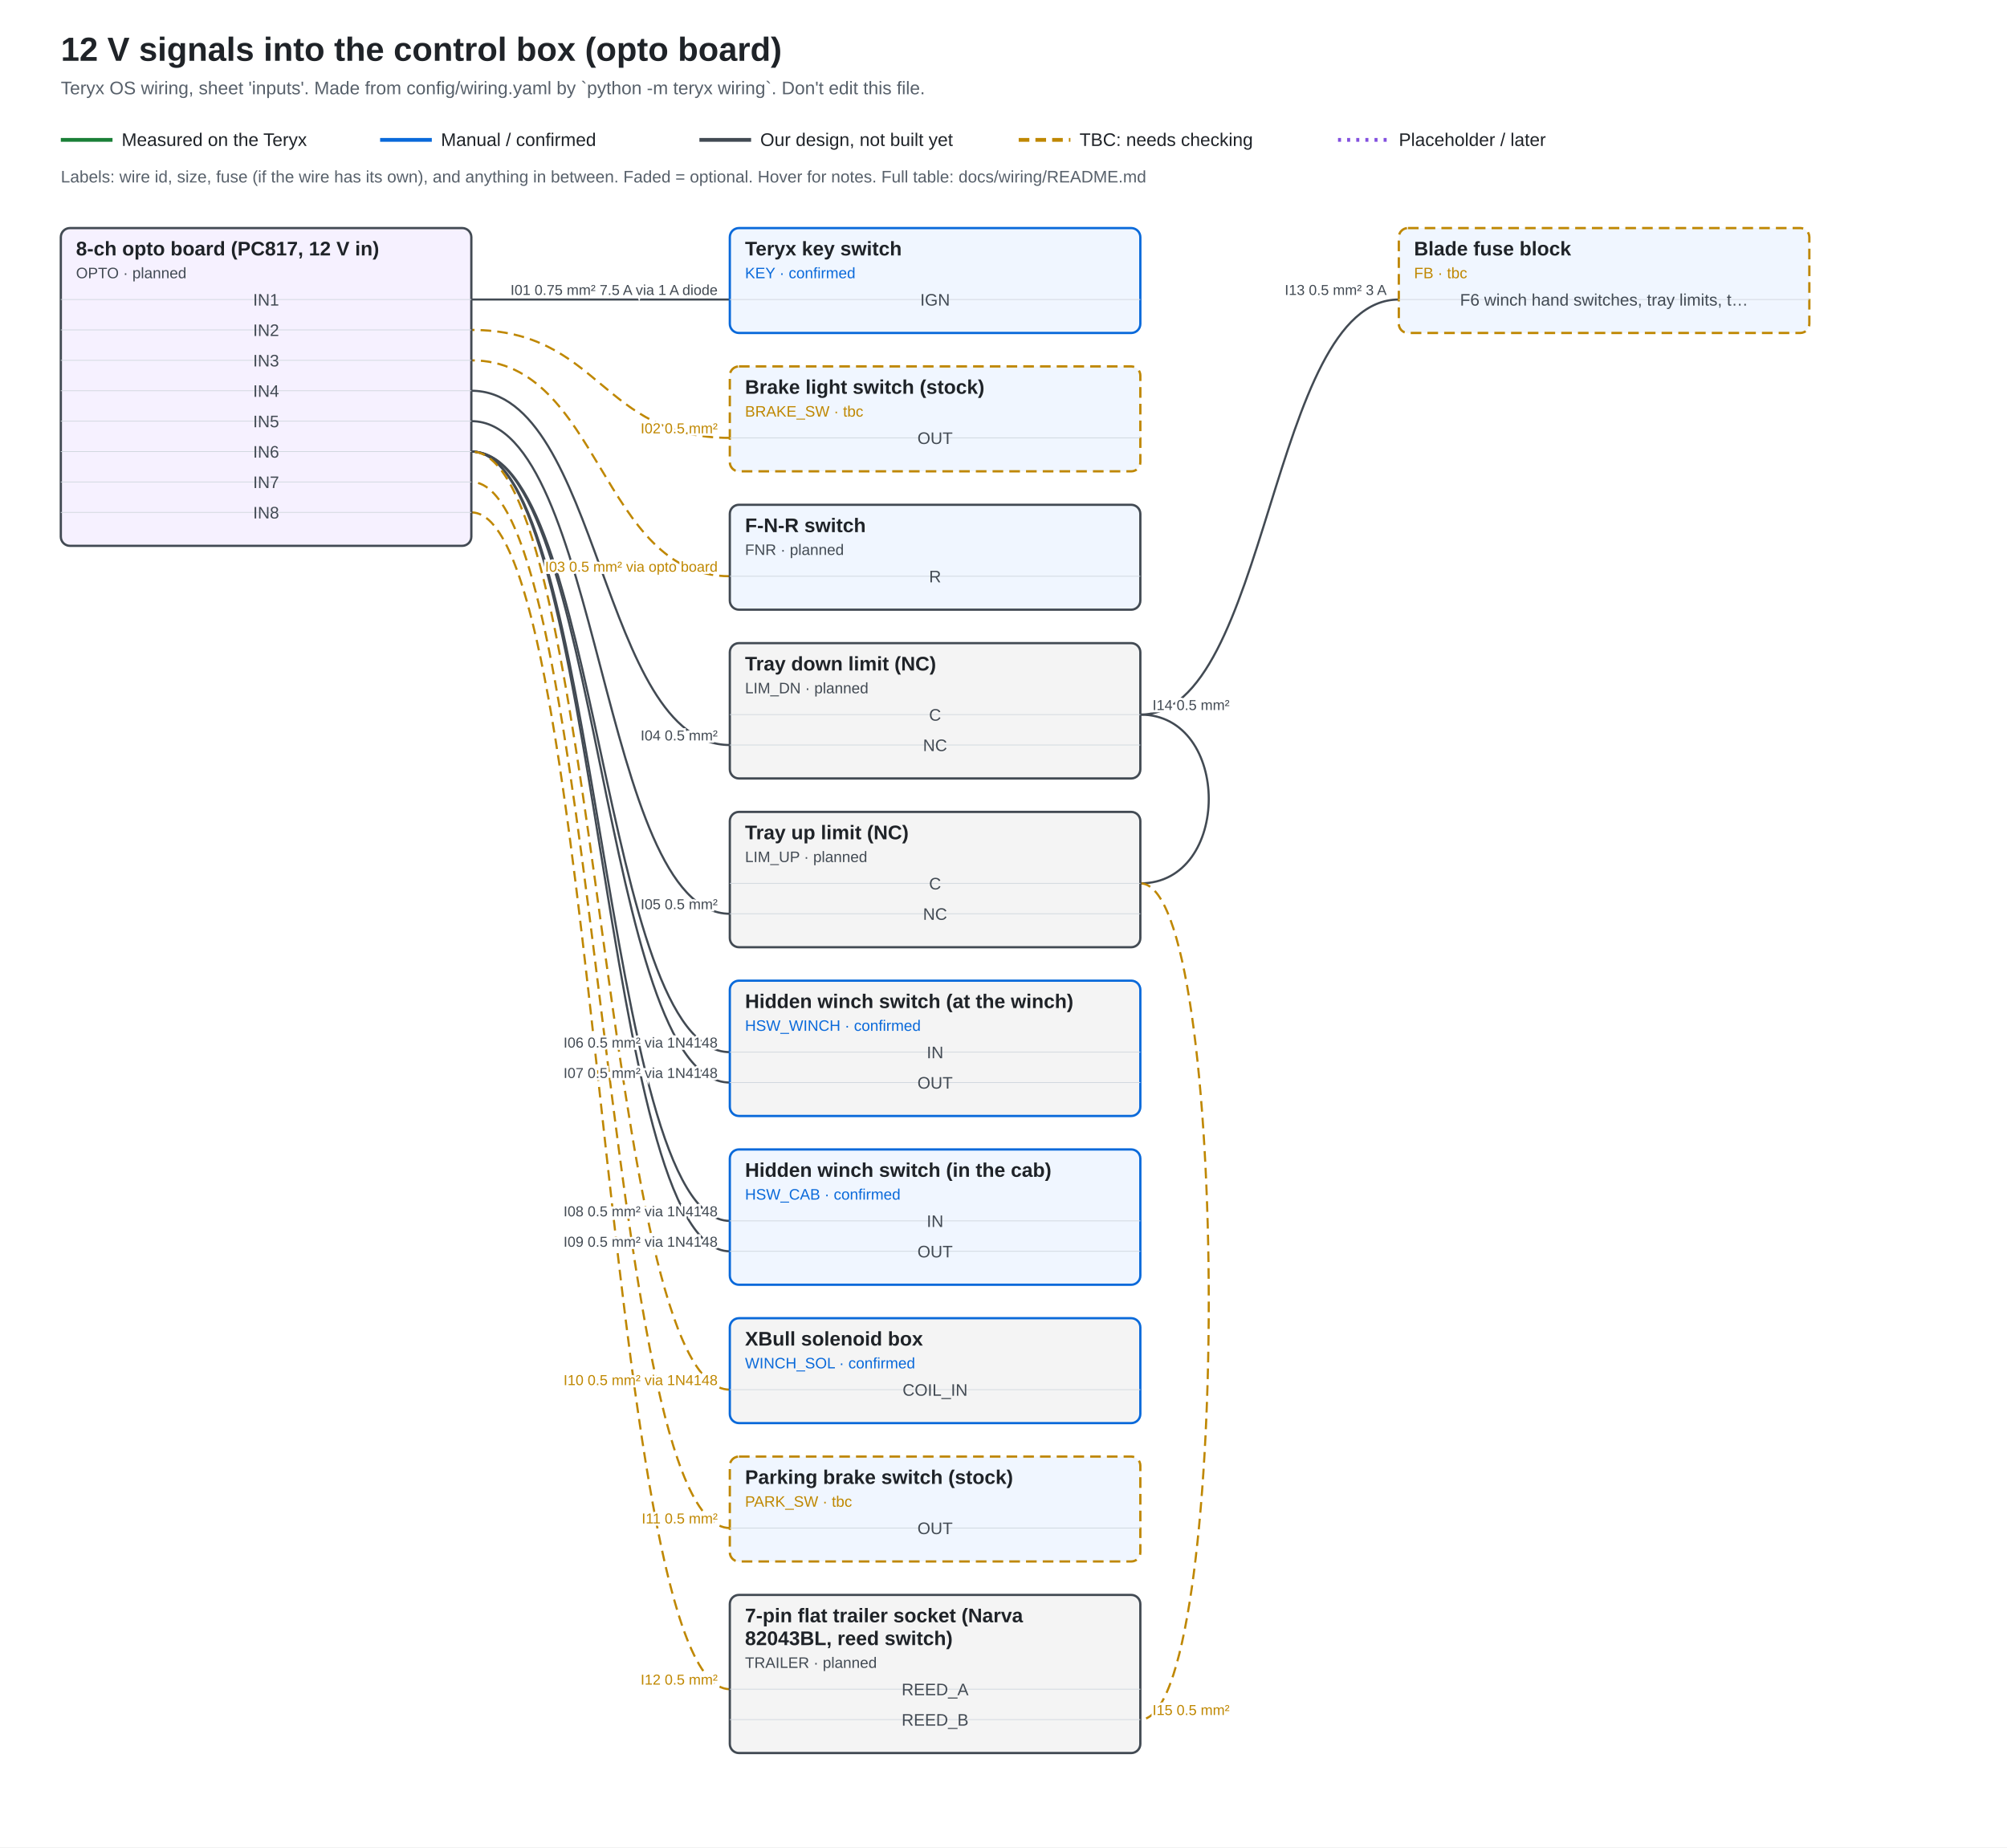
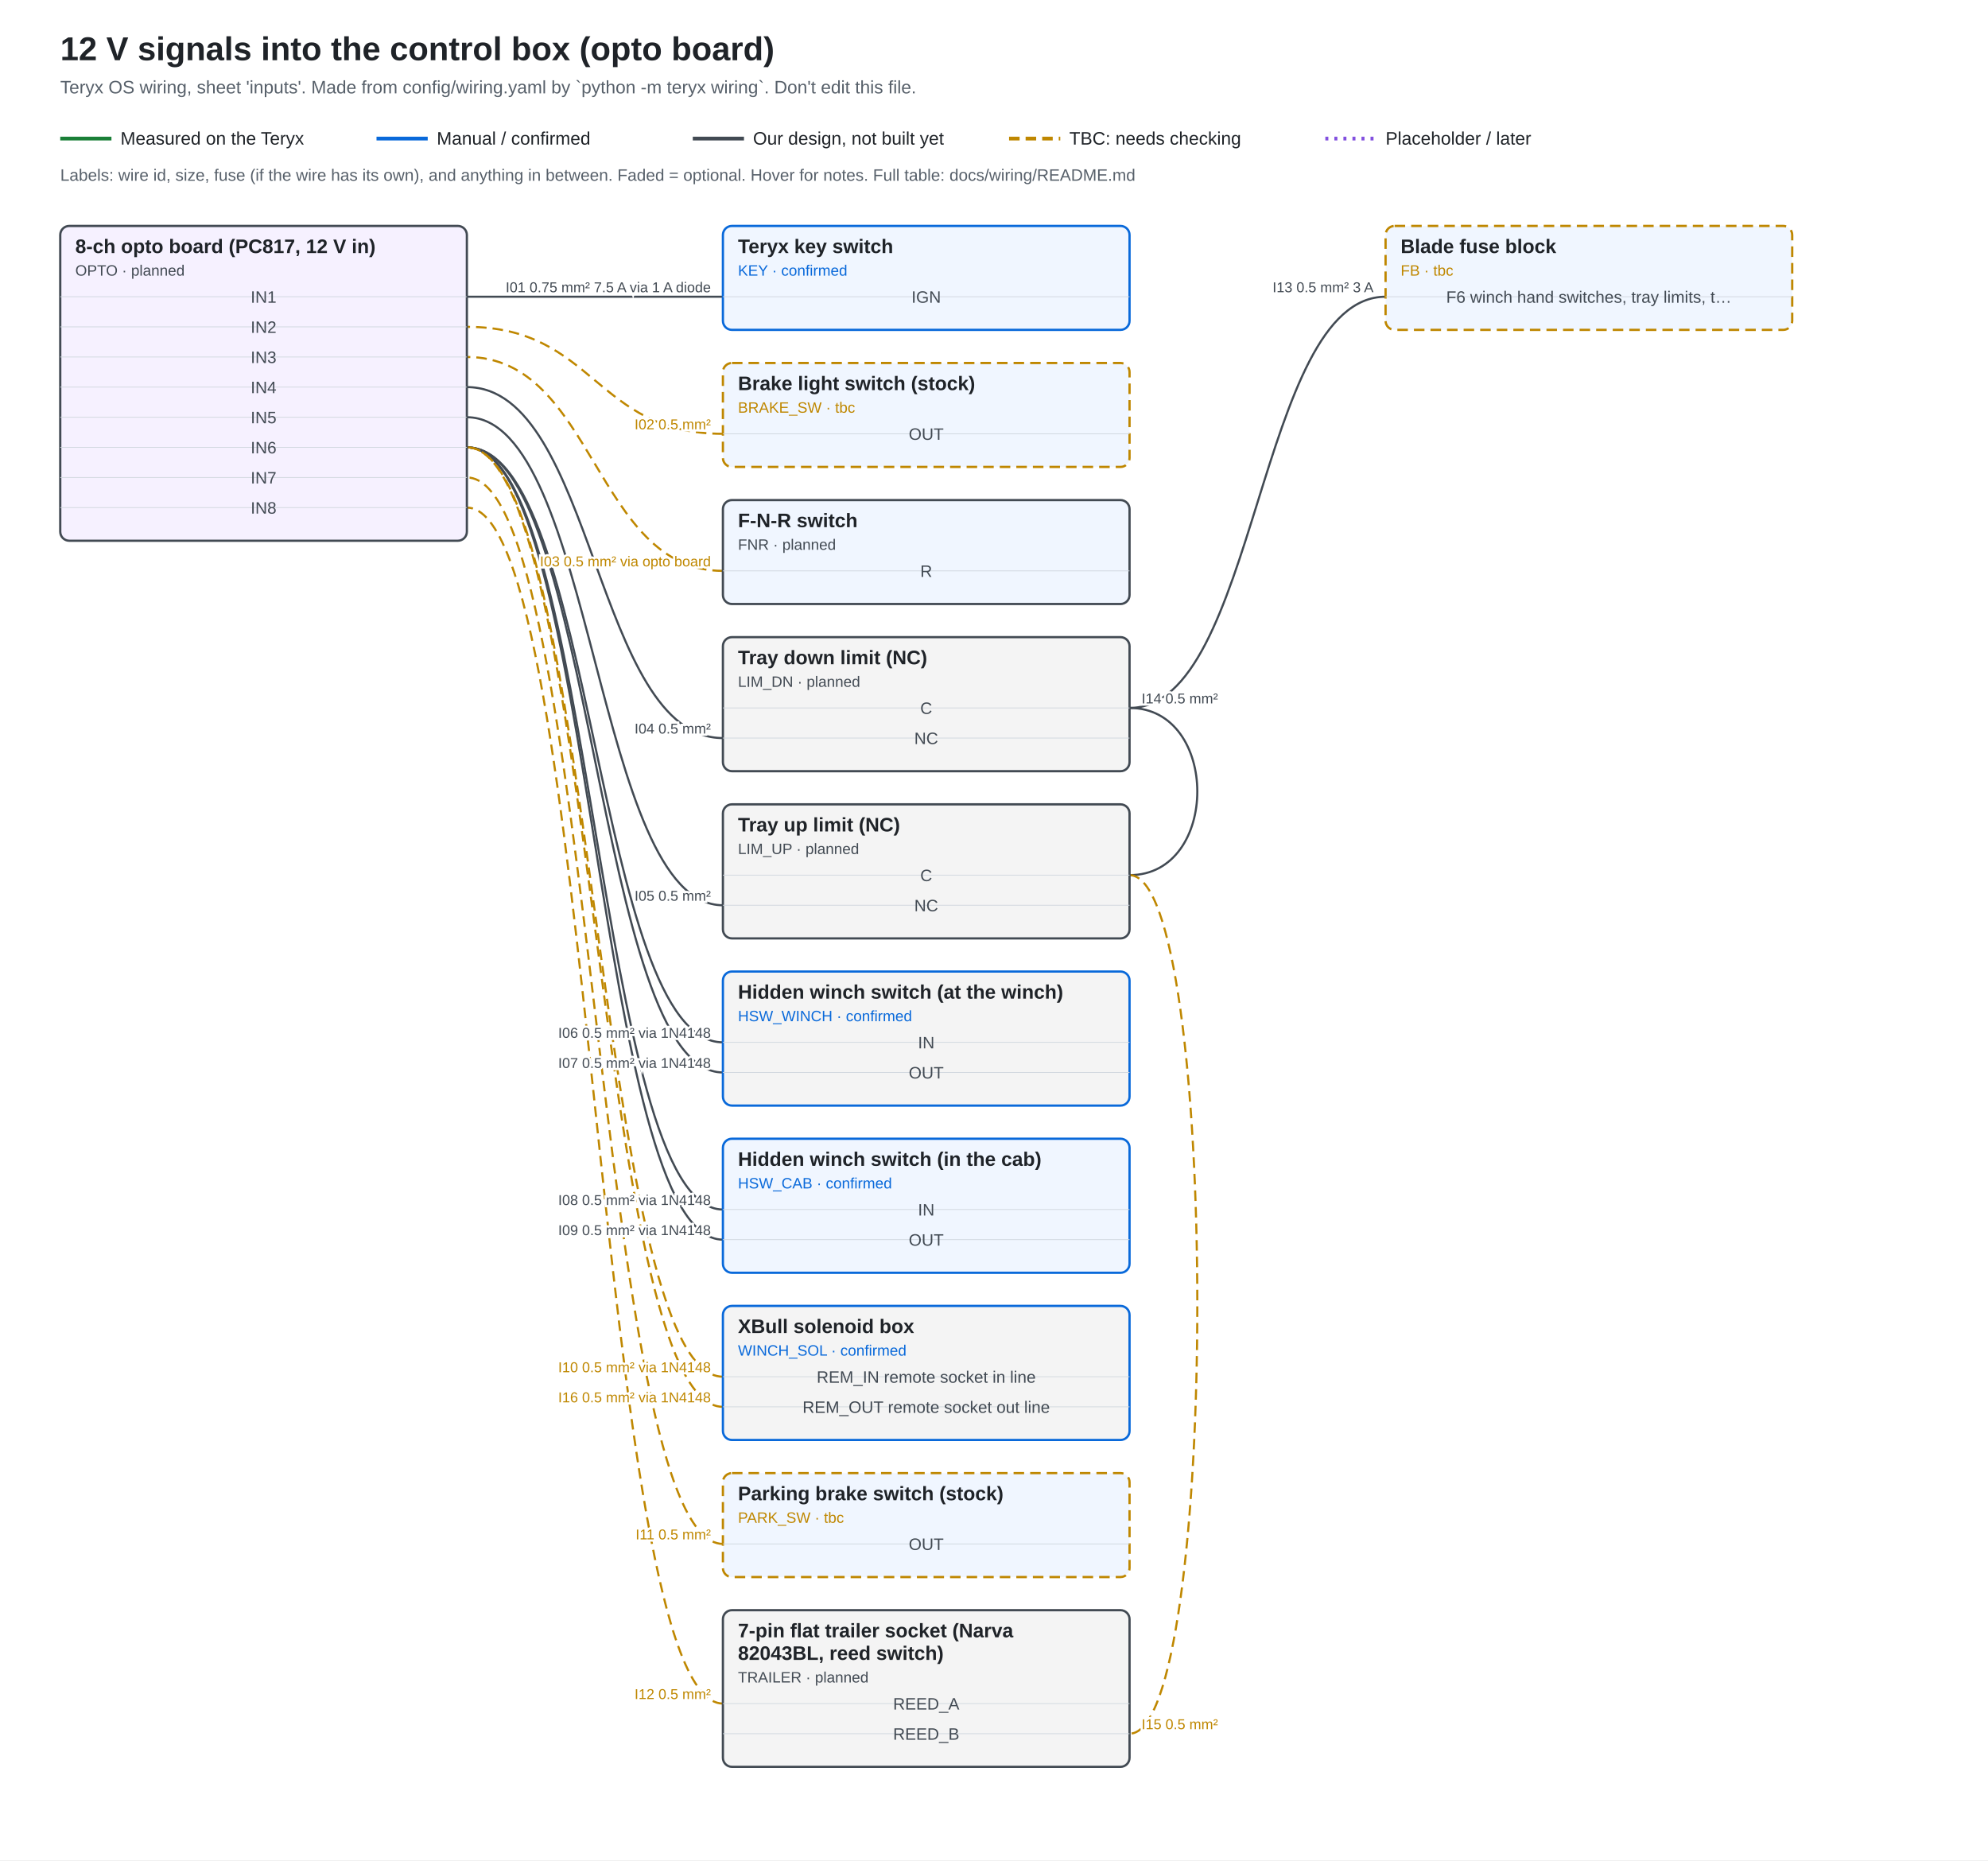
- <svg xmlns="http://www.w3.org/2000/svg" viewBox="0 0 1320 1215" width="1320" height="1215" font-family="Arial, Helvetica, sans-serif" data-sheet="inputs">
-   <rect width="1320" height="1215" fill="#ffffff" />
+ <svg xmlns="http://www.w3.org/2000/svg" viewBox="0 0 1320 1235" width="1320" height="1235" font-family="Arial, Helvetica, sans-serif" data-sheet="inputs">
+   <rect width="1320" height="1235" fill="#ffffff" />
  <text x="40" y="40" font-size="22" text-anchor="start" font-weight="bold" fill="#1f2328">12 V signals into the control box (opto board)</text>
  <text x="40" y="62" font-size="12" text-anchor="start" font-weight="normal" fill="#57606a">Teryx OS wiring, sheet 'inputs'. Made from config/wiring.yaml by `python -m teryx wiring`. Don't edit this file.</text>
  <line x1="40" y1="92" x2="74" y2="92" stroke="#1a7f37" stroke-width="2.5" />
  <text x="80" y="96" font-size="12" text-anchor="start" font-weight="normal" fill="#1f2328">Measured on the Teryx</text>
  <line x1="250" y1="92" x2="284" y2="92" stroke="#0969da" stroke-width="2.5" />
  <text x="290" y="96" font-size="12" text-anchor="start" font-weight="normal" fill="#1f2328">Manual / confirmed</text>
  <line x1="460" y1="92" x2="494" y2="92" stroke="#424a53" stroke-width="2.5" />
  <text x="500" y="96" font-size="12" text-anchor="start" font-weight="normal" fill="#1f2328">Our design, not built yet</text>
  <line x1="670" y1="92" x2="704" y2="92" stroke="#bf8700" stroke-width="2.5" stroke-dasharray="7 4" />
  <text x="710" y="96" font-size="12" text-anchor="start" font-weight="normal" fill="#1f2328">TBC: needs checking</text>
  <line x1="880" y1="92" x2="914" y2="92" stroke="#8250df" stroke-width="2.5" stroke-dasharray="2 4" />
  <text x="920" y="96" font-size="12" text-anchor="start" font-weight="normal" fill="#1f2328">Placeholder / later</text>
  <text x="40" y="120" font-size="11" text-anchor="start" font-weight="normal" fill="#57606a">Labels: wire id, size, fuse (if the wire has its own), and anything in between. Faded = optional. Hover for notes. Full table: docs/wiring/README.md</text>
  <g data-wire="I01" data-from="KEY.IGN" data-to="OPTO.IN1" data-status="planned">
    <path d="M480,197 C395,197 395,197 310,197" fill="none" stroke="#424a53" stroke-width="1.4" />
  </g>
  <g data-wire="I02" data-from="BRAKE_SW.OUT" data-to="OPTO.IN2" data-status="tbc">
    <path d="M480,288 C395,288 395,217 310,217" fill="none" stroke="#bf8700" stroke-width="1.4" stroke-dasharray="7 4" />
  </g>
  <g data-wire="I03" data-from="FNR.R" data-to="OPTO.IN3" data-status="tbc">
    <path d="M480,379 C395,379 395,237 310,237" fill="none" stroke="#bf8700" stroke-width="1.4" stroke-dasharray="7 4" />
  </g>
  <g data-wire="I04" data-from="LIM_DN.NC" data-to="OPTO.IN4" data-status="planned">
    <path d="M480,490 C395,490 395,257 310,257" fill="none" stroke="#424a53" stroke-width="1.4" />
  </g>
  <g data-wire="I05" data-from="LIM_UP.NC" data-to="OPTO.IN5" data-status="planned">
    <path d="M480,601 C395,601 395,277 310,277" fill="none" stroke="#424a53" stroke-width="1.4" />
  </g>
  <g data-wire="I06" data-from="HSW_WINCH.IN" data-to="OPTO.IN6" data-status="planned">
    <path d="M480,692 C395,692 395,297 310,297" fill="none" stroke="#424a53" stroke-width="1.4" />
  </g>
  <g data-wire="I07" data-from="HSW_WINCH.OUT" data-to="OPTO.IN6" data-status="planned">
    <path d="M480,712 C395,712 395,297 310,297" fill="none" stroke="#424a53" stroke-width="1.4" />
  </g>
  <g data-wire="I08" data-from="HSW_CAB.IN" data-to="OPTO.IN6" data-status="planned">
    <path d="M480,803 C395,803 395,297 310,297" fill="none" stroke="#424a53" stroke-width="1.4" />
  </g>
  <g data-wire="I09" data-from="HSW_CAB.OUT" data-to="OPTO.IN6" data-status="planned">
    <path d="M480,823 C395,823 395,297 310,297" fill="none" stroke="#424a53" stroke-width="1.4" />
  </g>
-   <g data-wire="I10" data-from="WINCH_SOL.COIL_IN" data-to="OPTO.IN6" data-status="tbc">
+   <g data-wire="I10" data-from="WINCH_SOL.REM_IN" data-to="OPTO.IN6" data-status="tbc">
    <path d="M480,914 C395,914 395,297 310,297" fill="none" stroke="#bf8700" stroke-width="1.4" stroke-dasharray="7 4" />
  </g>
+   <g data-wire="I16" data-from="WINCH_SOL.REM_OUT" data-to="OPTO.IN6" data-status="tbc">
+     <path d="M480,934 C395,934 395,297 310,297" fill="none" stroke="#bf8700" stroke-width="1.4" stroke-dasharray="7 4" />
+   </g>
  <g data-wire="I11" data-from="PARK_SW.OUT" data-to="OPTO.IN7" data-status="tbc">
-     <path d="M480,1005 C395,1005 395,317 310,317" fill="none" stroke="#bf8700" stroke-width="1.4" stroke-dasharray="7 4" />
+     <path d="M480,1025 C395,1025 395,317 310,317" fill="none" stroke="#bf8700" stroke-width="1.4" stroke-dasharray="7 4" />
  </g>
  <g data-wire="I12" data-from="TRAILER.REED_A" data-to="OPTO.IN8" data-status="tbc">
-     <path d="M480,1111 C395,1111 395,337 310,337" fill="none" stroke="#bf8700" stroke-width="1.4" stroke-dasharray="7 4" />
+     <path d="M480,1131 C395,1131 395,337 310,337" fill="none" stroke="#bf8700" stroke-width="1.4" stroke-dasharray="7 4" />
  </g>
  <g data-wire="I13" data-from="FB.F6" data-to="LIM_DN.C" data-status="planned">
    <path d="M920,197 C835,197 835,470 750,470" fill="none" stroke="#424a53" stroke-width="1.4" />
  </g>
  <g data-wire="I14" data-from="LIM_DN.C" data-to="LIM_UP.C" data-status="planned">
    <path d="M750,470 C810,470 810,581 750,581" fill="none" stroke="#424a53" stroke-width="1.4" />
  </g>
  <g data-wire="I15" data-from="LIM_UP.C" data-to="TRAILER.REED_B" data-status="tbc">
-     <path d="M750,581 C810,581 810,1131 750,1131" fill="none" stroke="#bf8700" stroke-width="1.4" stroke-dasharray="7 4" />
+     <path d="M750,581 C810,581 810,1151 750,1151" fill="none" stroke="#bf8700" stroke-width="1.4" stroke-dasharray="7 4" />
  </g>
  <g data-device="OPTO" data-status="planned">
    <rect x="40" y="150" width="270" height="209" rx="6" fill="#f6f1ff" stroke="#424a53" stroke-width="1.5" />
    <text x="50" y="168" font-size="13" text-anchor="start" font-weight="bold" fill="#1f2328">8-ch opto board (PC817, 12 V in)</text>
    <text x="50" y="183" font-size="10" text-anchor="start" font-weight="normal" fill="#424a53">OPTO · planned</text>
    <line x1="40" y1="197" x2="310" y2="197" stroke="#d0d7de" stroke-width="0.5" />
    <text x="175" y="201" font-size="11" text-anchor="middle" font-weight="normal" fill="#424a53">IN1</text>
    <line x1="40" y1="217" x2="310" y2="217" stroke="#d0d7de" stroke-width="0.5" />
    <text x="175" y="221" font-size="11" text-anchor="middle" font-weight="normal" fill="#424a53">IN2</text>
    <line x1="40" y1="237" x2="310" y2="237" stroke="#d0d7de" stroke-width="0.5" />
    <text x="175" y="241" font-size="11" text-anchor="middle" font-weight="normal" fill="#424a53">IN3</text>
    <line x1="40" y1="257" x2="310" y2="257" stroke="#d0d7de" stroke-width="0.5" />
    <text x="175" y="261" font-size="11" text-anchor="middle" font-weight="normal" fill="#424a53">IN4</text>
    <line x1="40" y1="277" x2="310" y2="277" stroke="#d0d7de" stroke-width="0.5" />
    <text x="175" y="281" font-size="11" text-anchor="middle" font-weight="normal" fill="#424a53">IN5</text>
    <line x1="40" y1="297" x2="310" y2="297" stroke="#d0d7de" stroke-width="0.5" />
    <text x="175" y="301" font-size="11" text-anchor="middle" font-weight="normal" fill="#424a53">IN6</text>
    <line x1="40" y1="317" x2="310" y2="317" stroke="#d0d7de" stroke-width="0.5" />
    <text x="175" y="321" font-size="11" text-anchor="middle" font-weight="normal" fill="#424a53">IN7</text>
    <line x1="40" y1="337" x2="310" y2="337" stroke="#d0d7de" stroke-width="0.5" />
    <text x="175" y="341" font-size="11" text-anchor="middle" font-weight="normal" fill="#424a53">IN8</text>
  </g>
  <g data-device="KEY" data-status="confirmed">
    <rect x="480" y="150" width="270" height="69" rx="6" fill="#f0f6ff" stroke="#0969da" stroke-width="1.5" />
    <text x="490" y="168" font-size="13" text-anchor="start" font-weight="bold" fill="#1f2328">Teryx key switch</text>
    <text x="490" y="183" font-size="10" text-anchor="start" font-weight="normal" fill="#0969da">KEY · confirmed</text>
    <line x1="480" y1="197" x2="750" y2="197" stroke="#d0d7de" stroke-width="0.5" />
    <text x="615" y="201" font-size="11" text-anchor="middle" font-weight="normal" fill="#424a53">IGN</text>
  </g>
  <g data-device="BRAKE_SW" data-status="tbc">
    <rect x="480" y="241" width="270" height="69" rx="6" fill="#f0f6ff" stroke="#bf8700" stroke-width="1.5" stroke-dasharray="7 4" />
    <text x="490" y="259" font-size="13" text-anchor="start" font-weight="bold" fill="#1f2328">Brake light switch (stock)</text>
    <text x="490" y="274" font-size="10" text-anchor="start" font-weight="normal" fill="#bf8700">BRAKE_SW · tbc</text>
    <line x1="480" y1="288" x2="750" y2="288" stroke="#d0d7de" stroke-width="0.5" />
    <text x="615" y="292" font-size="11" text-anchor="middle" font-weight="normal" fill="#424a53">OUT</text>
  </g>
  <g data-device="FNR" data-status="planned">
    <rect x="480" y="332" width="270" height="69" rx="6" fill="#f0f6ff" stroke="#424a53" stroke-width="1.5" />
    <text x="490" y="350" font-size="13" text-anchor="start" font-weight="bold" fill="#1f2328">F-N-R switch</text>
    <text x="490" y="365" font-size="10" text-anchor="start" font-weight="normal" fill="#424a53">FNR · planned</text>
    <line x1="480" y1="379" x2="750" y2="379" stroke="#d0d7de" stroke-width="0.5" />
    <text x="615" y="383" font-size="11" text-anchor="middle" font-weight="normal" fill="#424a53">R</text>
  </g>
  <g data-device="LIM_DN" data-status="planned">
    <rect x="480" y="423" width="270" height="89" rx="6" fill="#f4f4f4" stroke="#424a53" stroke-width="1.5" />
    <text x="490" y="441" font-size="13" text-anchor="start" font-weight="bold" fill="#1f2328">Tray down limit (NC)</text>
    <text x="490" y="456" font-size="10" text-anchor="start" font-weight="normal" fill="#424a53">LIM_DN · planned</text>
    <line x1="480" y1="470" x2="750" y2="470" stroke="#d0d7de" stroke-width="0.5" />
    <text x="615" y="474" font-size="11" text-anchor="middle" font-weight="normal" fill="#424a53">C</text>
    <line x1="480" y1="490" x2="750" y2="490" stroke="#d0d7de" stroke-width="0.5" />
    <text x="615" y="494" font-size="11" text-anchor="middle" font-weight="normal" fill="#424a53">NC</text>
  </g>
  <g data-device="LIM_UP" data-status="planned">
    <rect x="480" y="534" width="270" height="89" rx="6" fill="#f4f4f4" stroke="#424a53" stroke-width="1.5" />
    <text x="490" y="552" font-size="13" text-anchor="start" font-weight="bold" fill="#1f2328">Tray up limit (NC)</text>
    <text x="490" y="567" font-size="10" text-anchor="start" font-weight="normal" fill="#424a53">LIM_UP · planned</text>
    <line x1="480" y1="581" x2="750" y2="581" stroke="#d0d7de" stroke-width="0.5" />
    <text x="615" y="585" font-size="11" text-anchor="middle" font-weight="normal" fill="#424a53">C</text>
    <line x1="480" y1="601" x2="750" y2="601" stroke="#d0d7de" stroke-width="0.5" />
    <text x="615" y="605" font-size="11" text-anchor="middle" font-weight="normal" fill="#424a53">NC</text>
  </g>
  <g data-device="HSW_WINCH" data-status="confirmed">
    <rect x="480" y="645" width="270" height="89" rx="6" fill="#f4f4f4" stroke="#0969da" stroke-width="1.5" />
    <text x="490" y="663" font-size="13" text-anchor="start" font-weight="bold" fill="#1f2328">Hidden winch switch (at the winch)</text>
    <text x="490" y="678" font-size="10" text-anchor="start" font-weight="normal" fill="#0969da">HSW_WINCH · confirmed</text>
    <line x1="480" y1="692" x2="750" y2="692" stroke="#d0d7de" stroke-width="0.5" />
    <text x="615" y="696" font-size="11" text-anchor="middle" font-weight="normal" fill="#424a53">IN</text>
    <line x1="480" y1="712" x2="750" y2="712" stroke="#d0d7de" stroke-width="0.5" />
    <text x="615" y="716" font-size="11" text-anchor="middle" font-weight="normal" fill="#424a53">OUT</text>
  </g>
  <g data-device="HSW_CAB" data-status="confirmed">
    <rect x="480" y="756" width="270" height="89" rx="6" fill="#f0f6ff" stroke="#0969da" stroke-width="1.5" />
    <text x="490" y="774" font-size="13" text-anchor="start" font-weight="bold" fill="#1f2328">Hidden winch switch (in the cab)</text>
    <text x="490" y="789" font-size="10" text-anchor="start" font-weight="normal" fill="#0969da">HSW_CAB · confirmed</text>
    <line x1="480" y1="803" x2="750" y2="803" stroke="#d0d7de" stroke-width="0.5" />
    <text x="615" y="807" font-size="11" text-anchor="middle" font-weight="normal" fill="#424a53">IN</text>
    <line x1="480" y1="823" x2="750" y2="823" stroke="#d0d7de" stroke-width="0.5" />
    <text x="615" y="827" font-size="11" text-anchor="middle" font-weight="normal" fill="#424a53">OUT</text>
  </g>
  <g data-device="WINCH_SOL" data-status="confirmed">
-     <rect x="480" y="867" width="270" height="69" rx="6" fill="#f4f4f4" stroke="#0969da" stroke-width="1.5" />
+     <rect x="480" y="867" width="270" height="89" rx="6" fill="#f4f4f4" stroke="#0969da" stroke-width="1.5" />
    <text x="490" y="885" font-size="13" text-anchor="start" font-weight="bold" fill="#1f2328">XBull solenoid box</text>
    <text x="490" y="900" font-size="10" text-anchor="start" font-weight="normal" fill="#0969da">WINCH_SOL · confirmed</text>
    <line x1="480" y1="914" x2="750" y2="914" stroke="#d0d7de" stroke-width="0.5" />
-     <text x="615" y="918" font-size="11" text-anchor="middle" font-weight="normal" fill="#424a53">COIL_IN</text>
+     <text x="615" y="918" font-size="11" text-anchor="middle" font-weight="normal" fill="#424a53">REM_IN  remote socket in line</text>
+     <line x1="480" y1="934" x2="750" y2="934" stroke="#d0d7de" stroke-width="0.5" />
+     <text x="615" y="938" font-size="11" text-anchor="middle" font-weight="normal" fill="#424a53">REM_OUT  remote socket out line</text>
  </g>
  <g data-device="PARK_SW" data-status="tbc">
-     <rect x="480" y="958" width="270" height="69" rx="6" fill="#f0f6ff" stroke="#bf8700" stroke-width="1.5" stroke-dasharray="7 4" />
-     <text x="490" y="976" font-size="13" text-anchor="start" font-weight="bold" fill="#1f2328">Parking brake switch (stock)</text>
-     <text x="490" y="991" font-size="10" text-anchor="start" font-weight="normal" fill="#bf8700">PARK_SW · tbc</text>
-     <line x1="480" y1="1005" x2="750" y2="1005" stroke="#d0d7de" stroke-width="0.5" />
-     <text x="615" y="1009" font-size="11" text-anchor="middle" font-weight="normal" fill="#424a53">OUT</text>
+     <rect x="480" y="978" width="270" height="69" rx="6" fill="#f0f6ff" stroke="#bf8700" stroke-width="1.5" stroke-dasharray="7 4" />
+     <text x="490" y="996" font-size="13" text-anchor="start" font-weight="bold" fill="#1f2328">Parking brake switch (stock)</text>
+     <text x="490" y="1011" font-size="10" text-anchor="start" font-weight="normal" fill="#bf8700">PARK_SW · tbc</text>
+     <line x1="480" y1="1025" x2="750" y2="1025" stroke="#d0d7de" stroke-width="0.5" />
+     <text x="615" y="1029" font-size="11" text-anchor="middle" font-weight="normal" fill="#424a53">OUT</text>
  </g>
  <g data-device="TRAILER" data-status="planned">
-     <rect x="480" y="1049" width="270" height="104" rx="6" fill="#f4f4f4" stroke="#424a53" stroke-width="1.5" />
-     <text x="490" y="1067" font-size="13" text-anchor="start" font-weight="bold" fill="#1f2328">7-pin flat trailer socket (Narva</text>
-     <text x="490" y="1082" font-size="13" text-anchor="start" font-weight="bold" fill="#1f2328">82043BL, reed switch)</text>
-     <text x="490" y="1097" font-size="10" text-anchor="start" font-weight="normal" fill="#424a53">TRAILER · planned</text>
-     <line x1="480" y1="1111" x2="750" y2="1111" stroke="#d0d7de" stroke-width="0.5" />
-     <text x="615" y="1115" font-size="11" text-anchor="middle" font-weight="normal" fill="#424a53">REED_A</text>
+     <rect x="480" y="1069" width="270" height="104" rx="6" fill="#f4f4f4" stroke="#424a53" stroke-width="1.5" />
+     <text x="490" y="1087" font-size="13" text-anchor="start" font-weight="bold" fill="#1f2328">7-pin flat trailer socket (Narva</text>
+     <text x="490" y="1102" font-size="13" text-anchor="start" font-weight="bold" fill="#1f2328">82043BL, reed switch)</text>
+     <text x="490" y="1117" font-size="10" text-anchor="start" font-weight="normal" fill="#424a53">TRAILER · planned</text>
    <line x1="480" y1="1131" x2="750" y2="1131" stroke="#d0d7de" stroke-width="0.5" />
-     <text x="615" y="1135" font-size="11" text-anchor="middle" font-weight="normal" fill="#424a53">REED_B</text>
+     <text x="615" y="1135" font-size="11" text-anchor="middle" font-weight="normal" fill="#424a53">REED_A</text>
+     <line x1="480" y1="1151" x2="750" y2="1151" stroke="#d0d7de" stroke-width="0.5" />
+     <text x="615" y="1155" font-size="11" text-anchor="middle" font-weight="normal" fill="#424a53">REED_B</text>
  </g>
  <g data-device="FB" data-status="tbc">
    <rect x="920" y="150" width="270" height="69" rx="6" fill="#f0f6ff" stroke="#bf8700" stroke-width="1.5" stroke-dasharray="7 4" />
    <text x="930" y="168" font-size="13" text-anchor="start" font-weight="bold" fill="#1f2328">Blade fuse block</text>
    <text x="930" y="183" font-size="10" text-anchor="start" font-weight="normal" fill="#bf8700">FB · tbc</text>
    <line x1="920" y1="197" x2="1190" y2="197" stroke="#d0d7de" stroke-width="0.5" />
    <text x="1055" y="201" font-size="11" text-anchor="middle" font-weight="normal" fill="#424a53">F6  winch hand switches, tray limits, t…</text>
  </g>
  <text x="472" y="194" font-size="9.5" text-anchor="end" font-weight="normal" fill="#424a53" stroke="#ffffff" stroke-width="3" paint-order="stroke">I01  0.75 mm²  7.5 A  via 1 A diode</text>
  <text x="472" y="285" font-size="9.5" text-anchor="end" font-weight="normal" fill="#bf8700" stroke="#ffffff" stroke-width="3" paint-order="stroke">I02  0.5 mm²</text>
  <text x="472" y="376" font-size="9.5" text-anchor="end" font-weight="normal" fill="#bf8700" stroke="#ffffff" stroke-width="3" paint-order="stroke">I03  0.5 mm²  via opto board</text>
  <text x="472" y="487" font-size="9.5" text-anchor="end" font-weight="normal" fill="#424a53" stroke="#ffffff" stroke-width="3" paint-order="stroke">I04  0.5 mm²</text>
  <text x="472" y="598" font-size="9.5" text-anchor="end" font-weight="normal" fill="#424a53" stroke="#ffffff" stroke-width="3" paint-order="stroke">I05  0.5 mm²</text>
  <text x="472" y="689" font-size="9.5" text-anchor="end" font-weight="normal" fill="#424a53" stroke="#ffffff" stroke-width="3" paint-order="stroke">I06  0.5 mm²  via 1N4148</text>
  <text x="472" y="709" font-size="9.5" text-anchor="end" font-weight="normal" fill="#424a53" stroke="#ffffff" stroke-width="3" paint-order="stroke">I07  0.5 mm²  via 1N4148</text>
  <text x="472" y="800" font-size="9.5" text-anchor="end" font-weight="normal" fill="#424a53" stroke="#ffffff" stroke-width="3" paint-order="stroke">I08  0.5 mm²  via 1N4148</text>
  <text x="472" y="820" font-size="9.5" text-anchor="end" font-weight="normal" fill="#424a53" stroke="#ffffff" stroke-width="3" paint-order="stroke">I09  0.5 mm²  via 1N4148</text>
  <text x="472" y="911" font-size="9.5" text-anchor="end" font-weight="normal" fill="#bf8700" stroke="#ffffff" stroke-width="3" paint-order="stroke">I10  0.5 mm²  via 1N4148</text>
-   <text x="472" y="1002" font-size="9.5" text-anchor="end" font-weight="normal" fill="#bf8700" stroke="#ffffff" stroke-width="3" paint-order="stroke">I11  0.5 mm²</text>
-   <text x="472" y="1108" font-size="9.5" text-anchor="end" font-weight="normal" fill="#bf8700" stroke="#ffffff" stroke-width="3" paint-order="stroke">I12  0.5 mm²</text>
+   <text x="472" y="931" font-size="9.5" text-anchor="end" font-weight="normal" fill="#bf8700" stroke="#ffffff" stroke-width="3" paint-order="stroke">I16  0.5 mm²  via 1N4148</text>
+   <text x="472" y="1022" font-size="9.5" text-anchor="end" font-weight="normal" fill="#bf8700" stroke="#ffffff" stroke-width="3" paint-order="stroke">I11  0.5 mm²</text>
+   <text x="472" y="1128" font-size="9.5" text-anchor="end" font-weight="normal" fill="#bf8700" stroke="#ffffff" stroke-width="3" paint-order="stroke">I12  0.5 mm²</text>
  <text x="912" y="194" font-size="9.5" text-anchor="end" font-weight="normal" fill="#424a53" stroke="#ffffff" stroke-width="3" paint-order="stroke">I13  0.5 mm²  3 A</text>
  <text x="758" y="467" font-size="9.5" text-anchor="start" font-weight="normal" fill="#424a53" stroke="#ffffff" stroke-width="3" paint-order="stroke">I14  0.5 mm²</text>
-   <text x="758" y="1128" font-size="9.5" text-anchor="start" font-weight="normal" fill="#bf8700" stroke="#ffffff" stroke-width="3" paint-order="stroke">I15  0.5 mm²</text>
+   <text x="758" y="1148" font-size="9.5" text-anchor="start" font-weight="normal" fill="#bf8700" stroke="#ffffff" stroke-width="3" paint-order="stroke">I15  0.5 mm²</text>
</svg>
